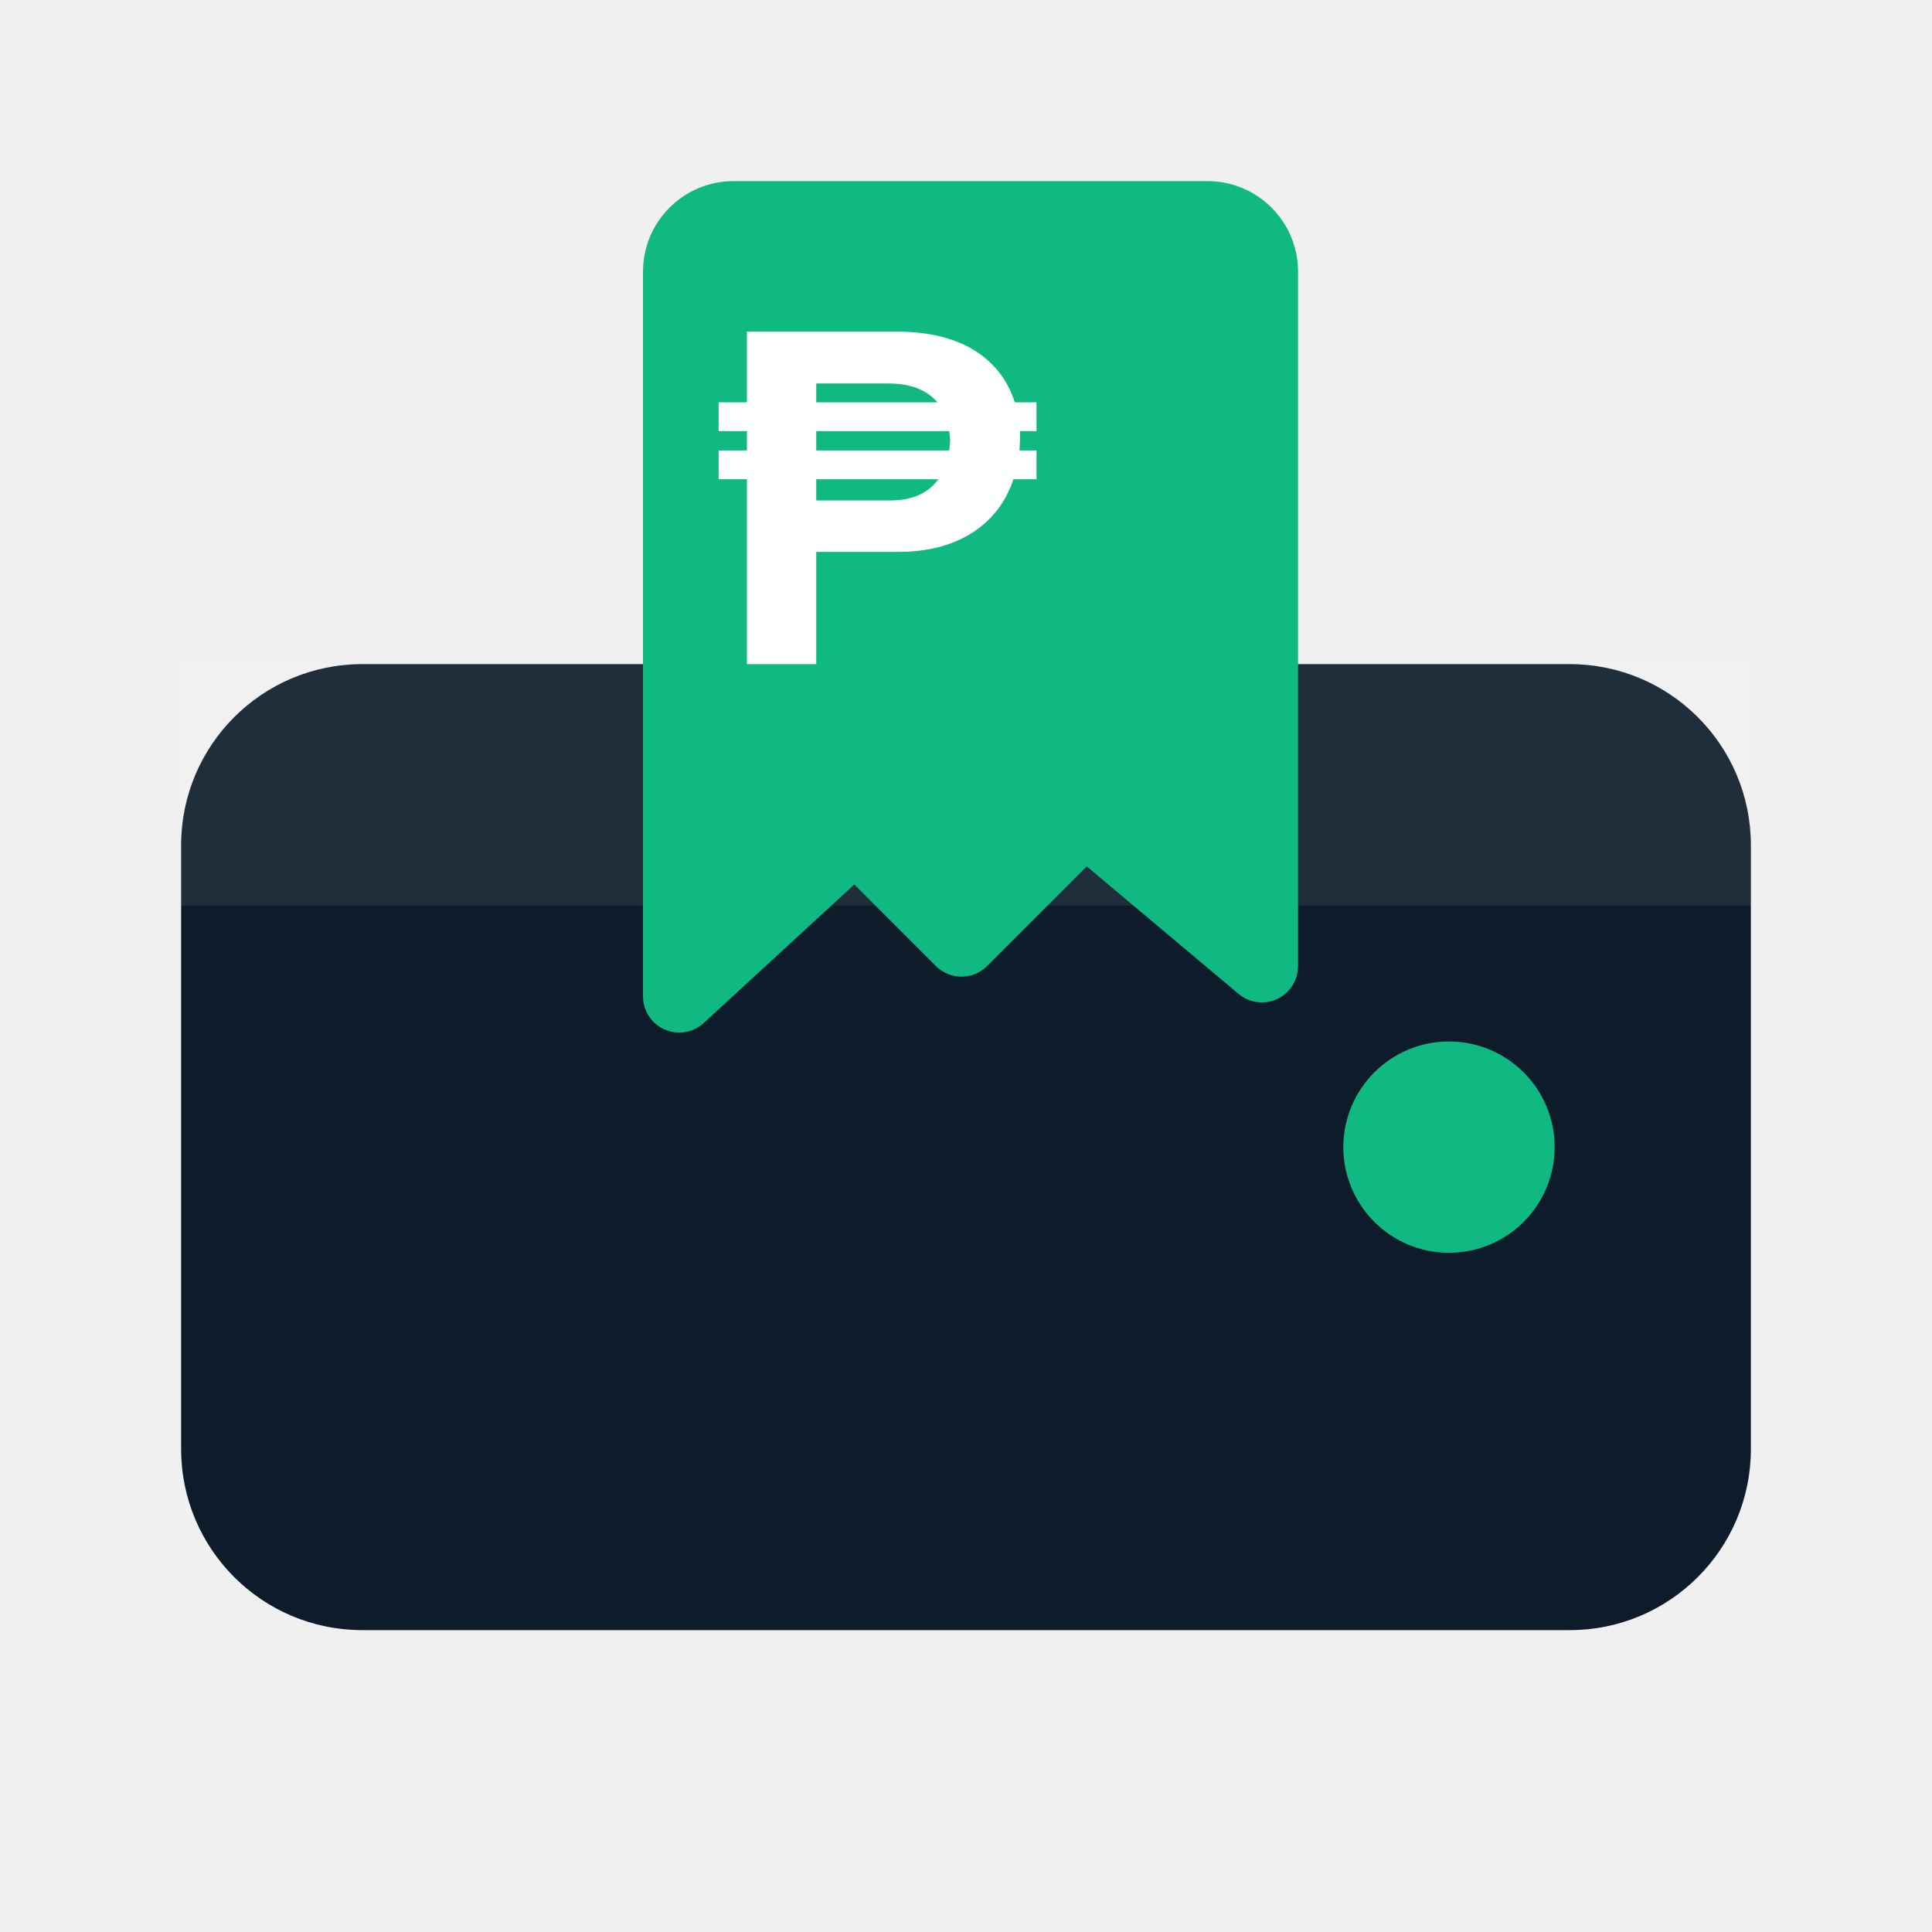
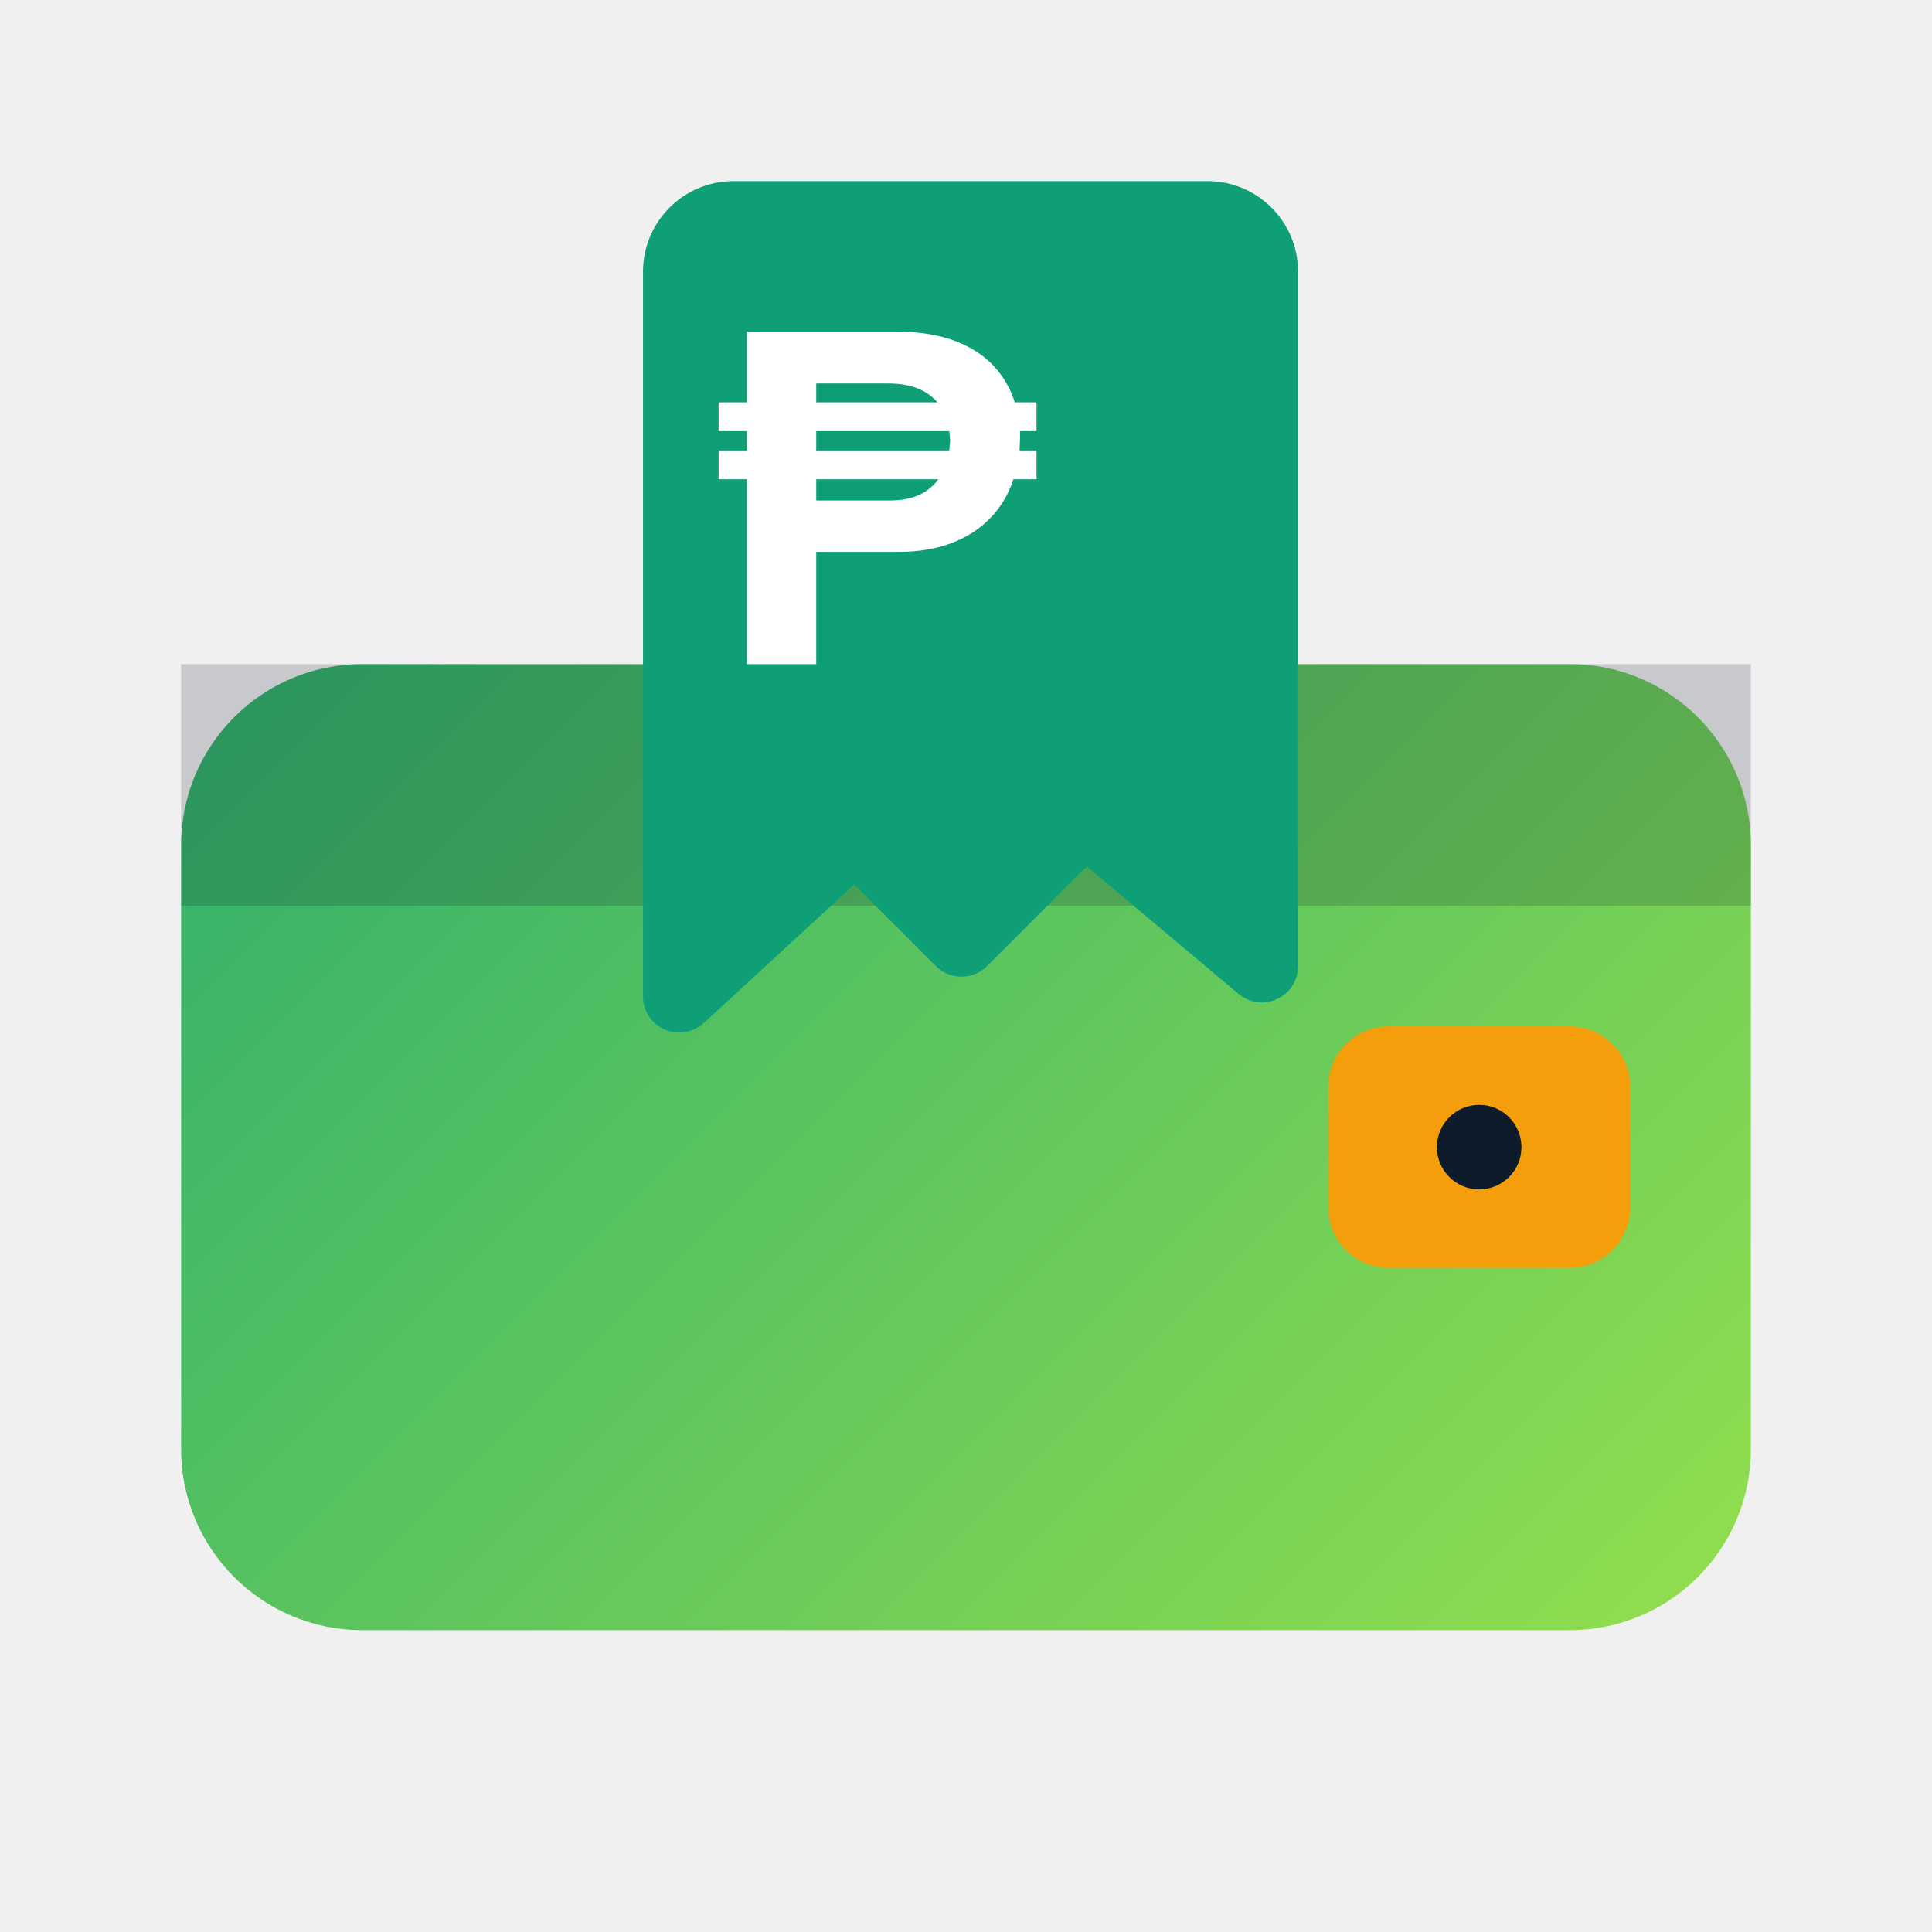
- <svg xmlns="http://www.w3.org/2000/svg" viewBox="0 0 64 64" role="img" aria-label="TrackYourGastos">
-   <rect x="6" y="22" width="52" height="32" rx="6" fill="#0D1B2A" />
-   <rect x="6" y="22" width="52" height="8" fill="#FFFFFF" fill-opacity="0.08" />
-   <circle cx="48" cy="38" r="3.5" fill="#10B981" />
-   <path d="M18 6 h22 a3 3 0 0 1 3 3 v23 a1.2 1.2 0 0 1 -2 0.9 l-5 -4.2 l-3.3 3.3 a1.2 1.2 0 0 1 -1.7 0 l-2.7 -2.7 l-5 4.6 a1.2 1.2 0 0 1 -2 -0.9 V9 a3 3 0 0 1 3 -3 z" fill="#10B981" />
+ <svg xmlns="http://www.w3.org/2000/svg" viewBox="0 0 64 64" role="img" aria-label="GastosHQ">
+   <defs>
+     <linearGradient id="walletBody" x1="0" y1="0" x2="64" y2="64" gradientUnits="userSpaceOnUse">
+       <stop offset="0" stop-color="#0E9F76" />
+       <stop offset="1" stop-color="#A7E847" />
+     </linearGradient>
+   </defs>
+   <rect x="6" y="22" width="52" height="32" rx="6" fill="url(#walletBody)" />
+   <rect x="6" y="22" width="52" height="8" fill="#0D1B2A" fill-opacity="0.18" />
+   <rect x="44" y="34" width="10" height="8" rx="2" fill="#F59E0B" />
+   <circle cx="49" cy="38" r="1.4" fill="#0D1B2A" />
+   <path d="M18 6 h22 a3 3 0 0 1 3 3 v23 a1.2 1.2 0 0 1 -2 0.9 l-5 -4.2 l-3.3 3.3 a1.2 1.2 0 0 1 -1.7 0 l-2.7 -2.7 l-5 4.6 a1.2 1.2 0 0 1 -2 -0.9 V9 a3 3 0 0 1 3 -3 z" fill="#0E9F76" />
  <text x="29" y="22" text-anchor="middle" font-family="Poppins, 'Helvetica Neue', Arial, sans-serif" font-weight="700" font-size="16" fill="#FFFFFF">₱</text>
</svg>
